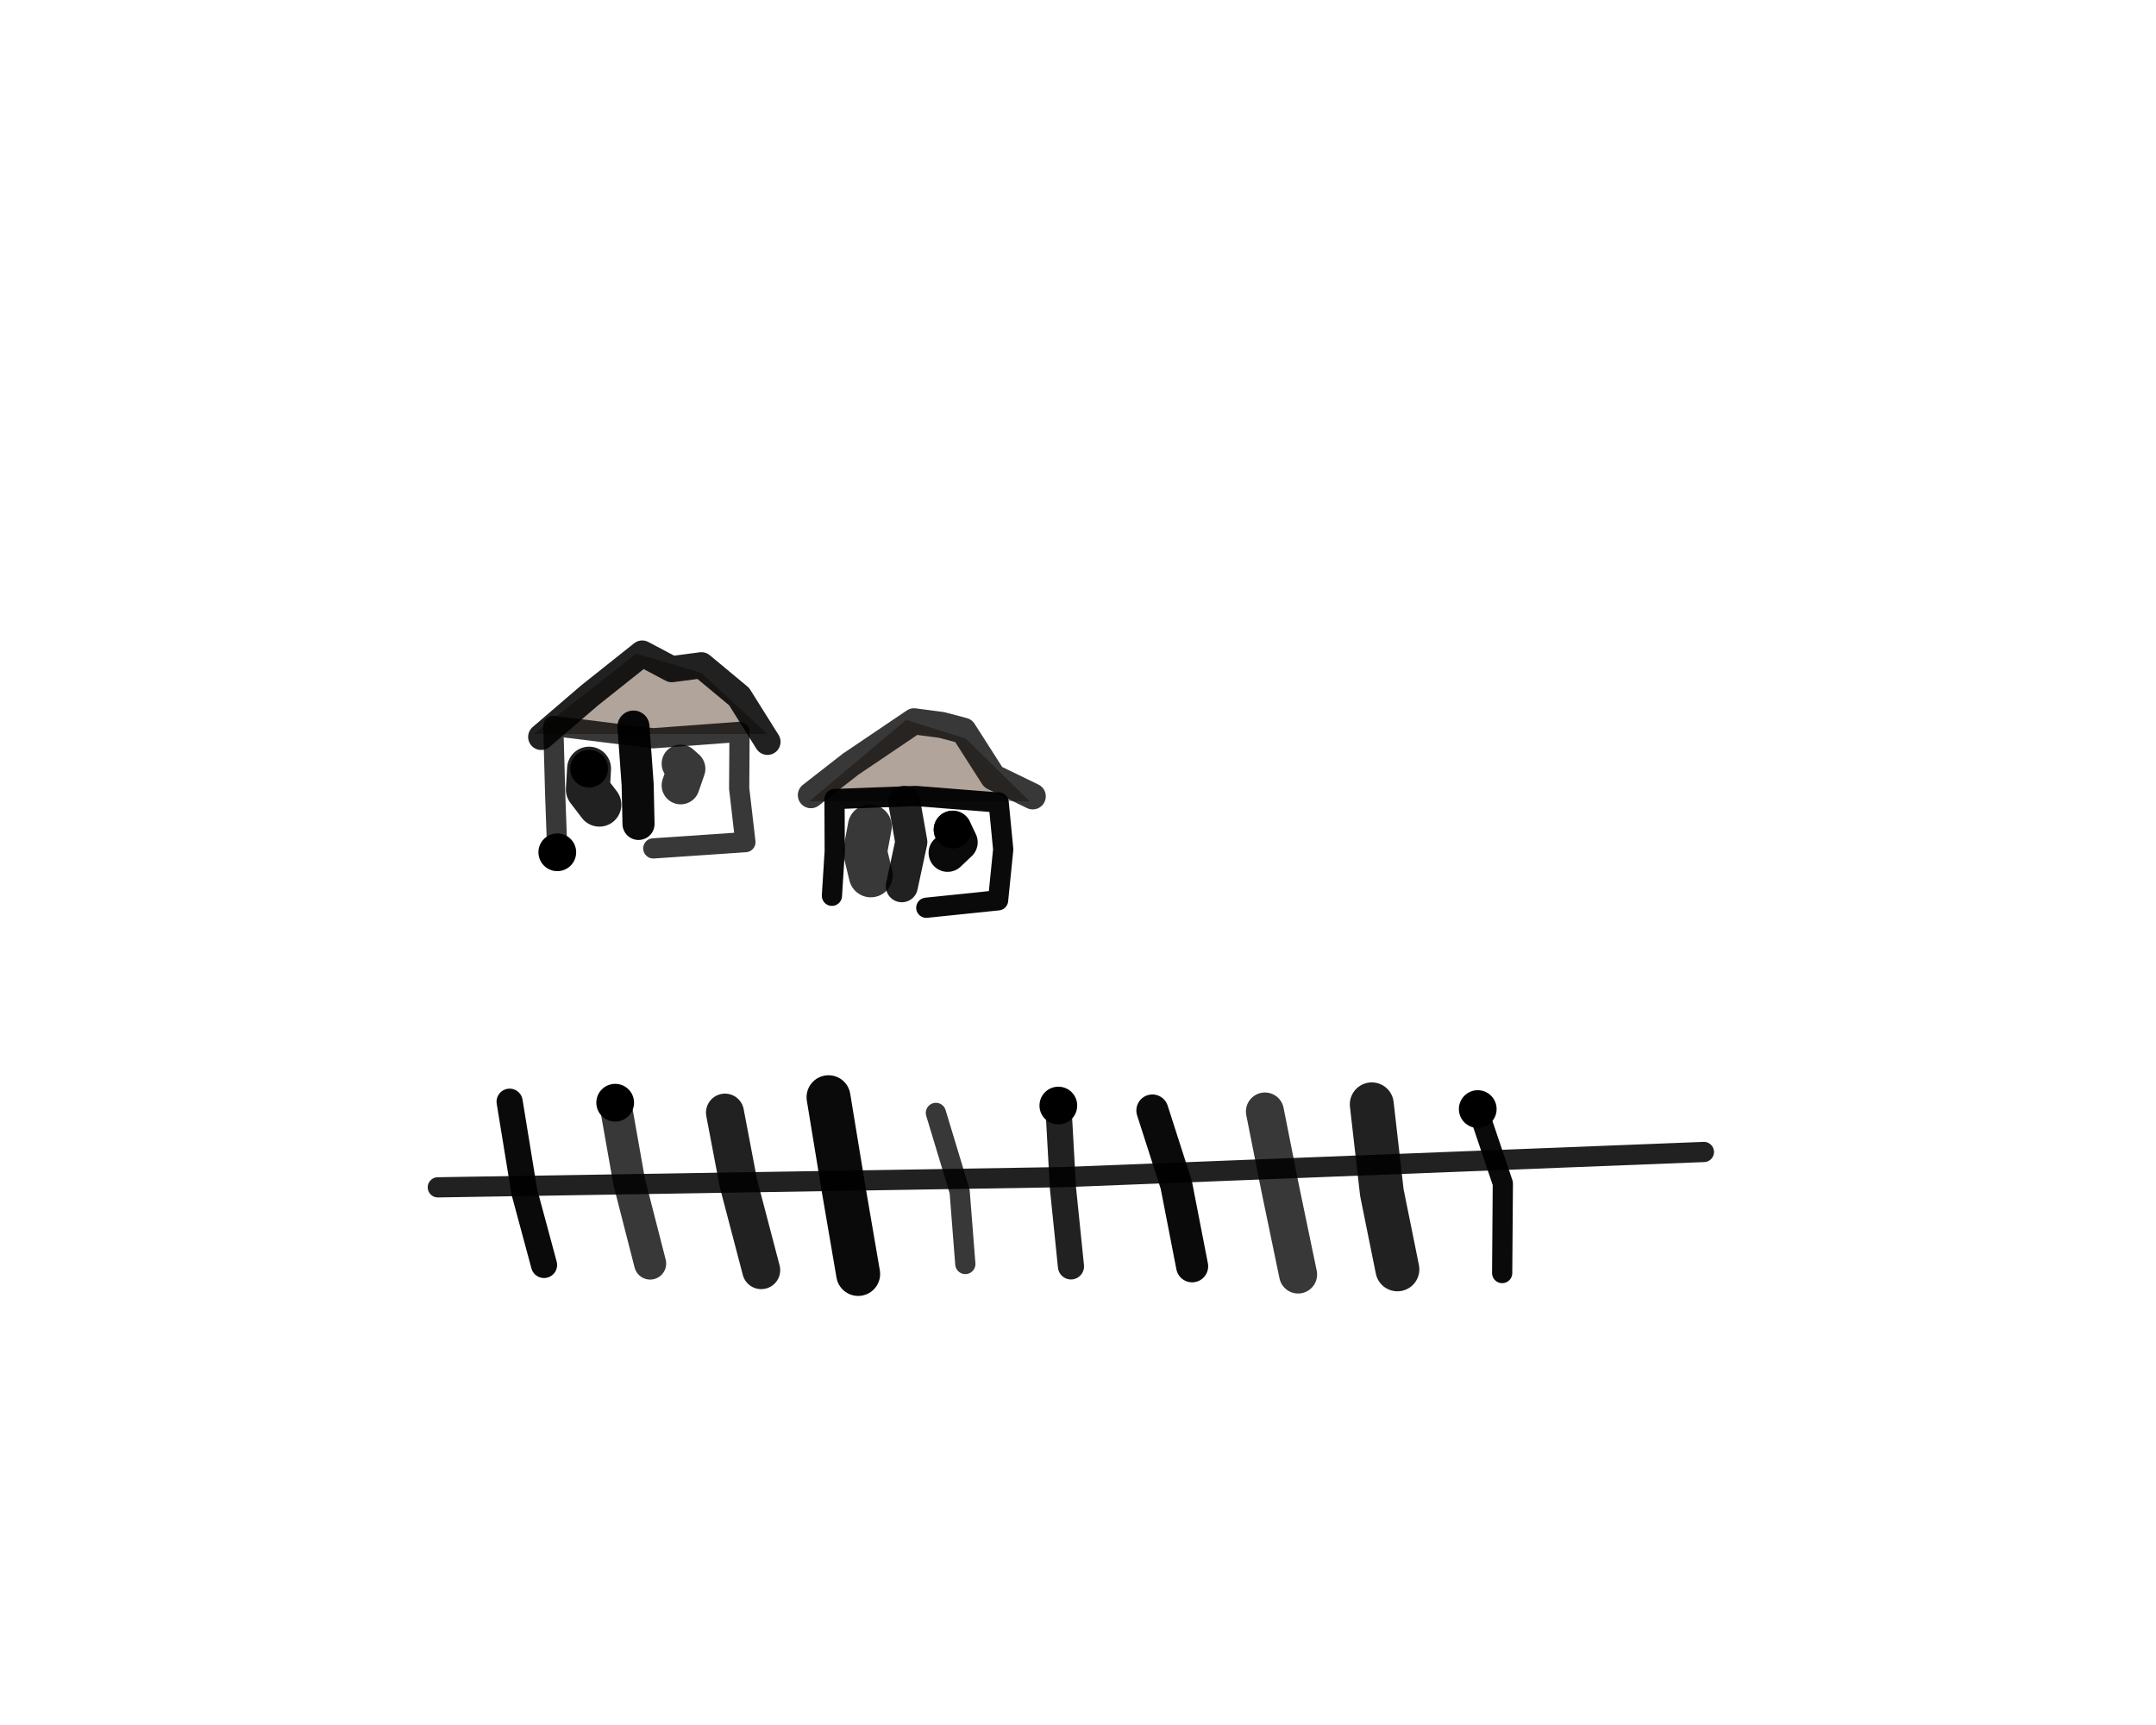
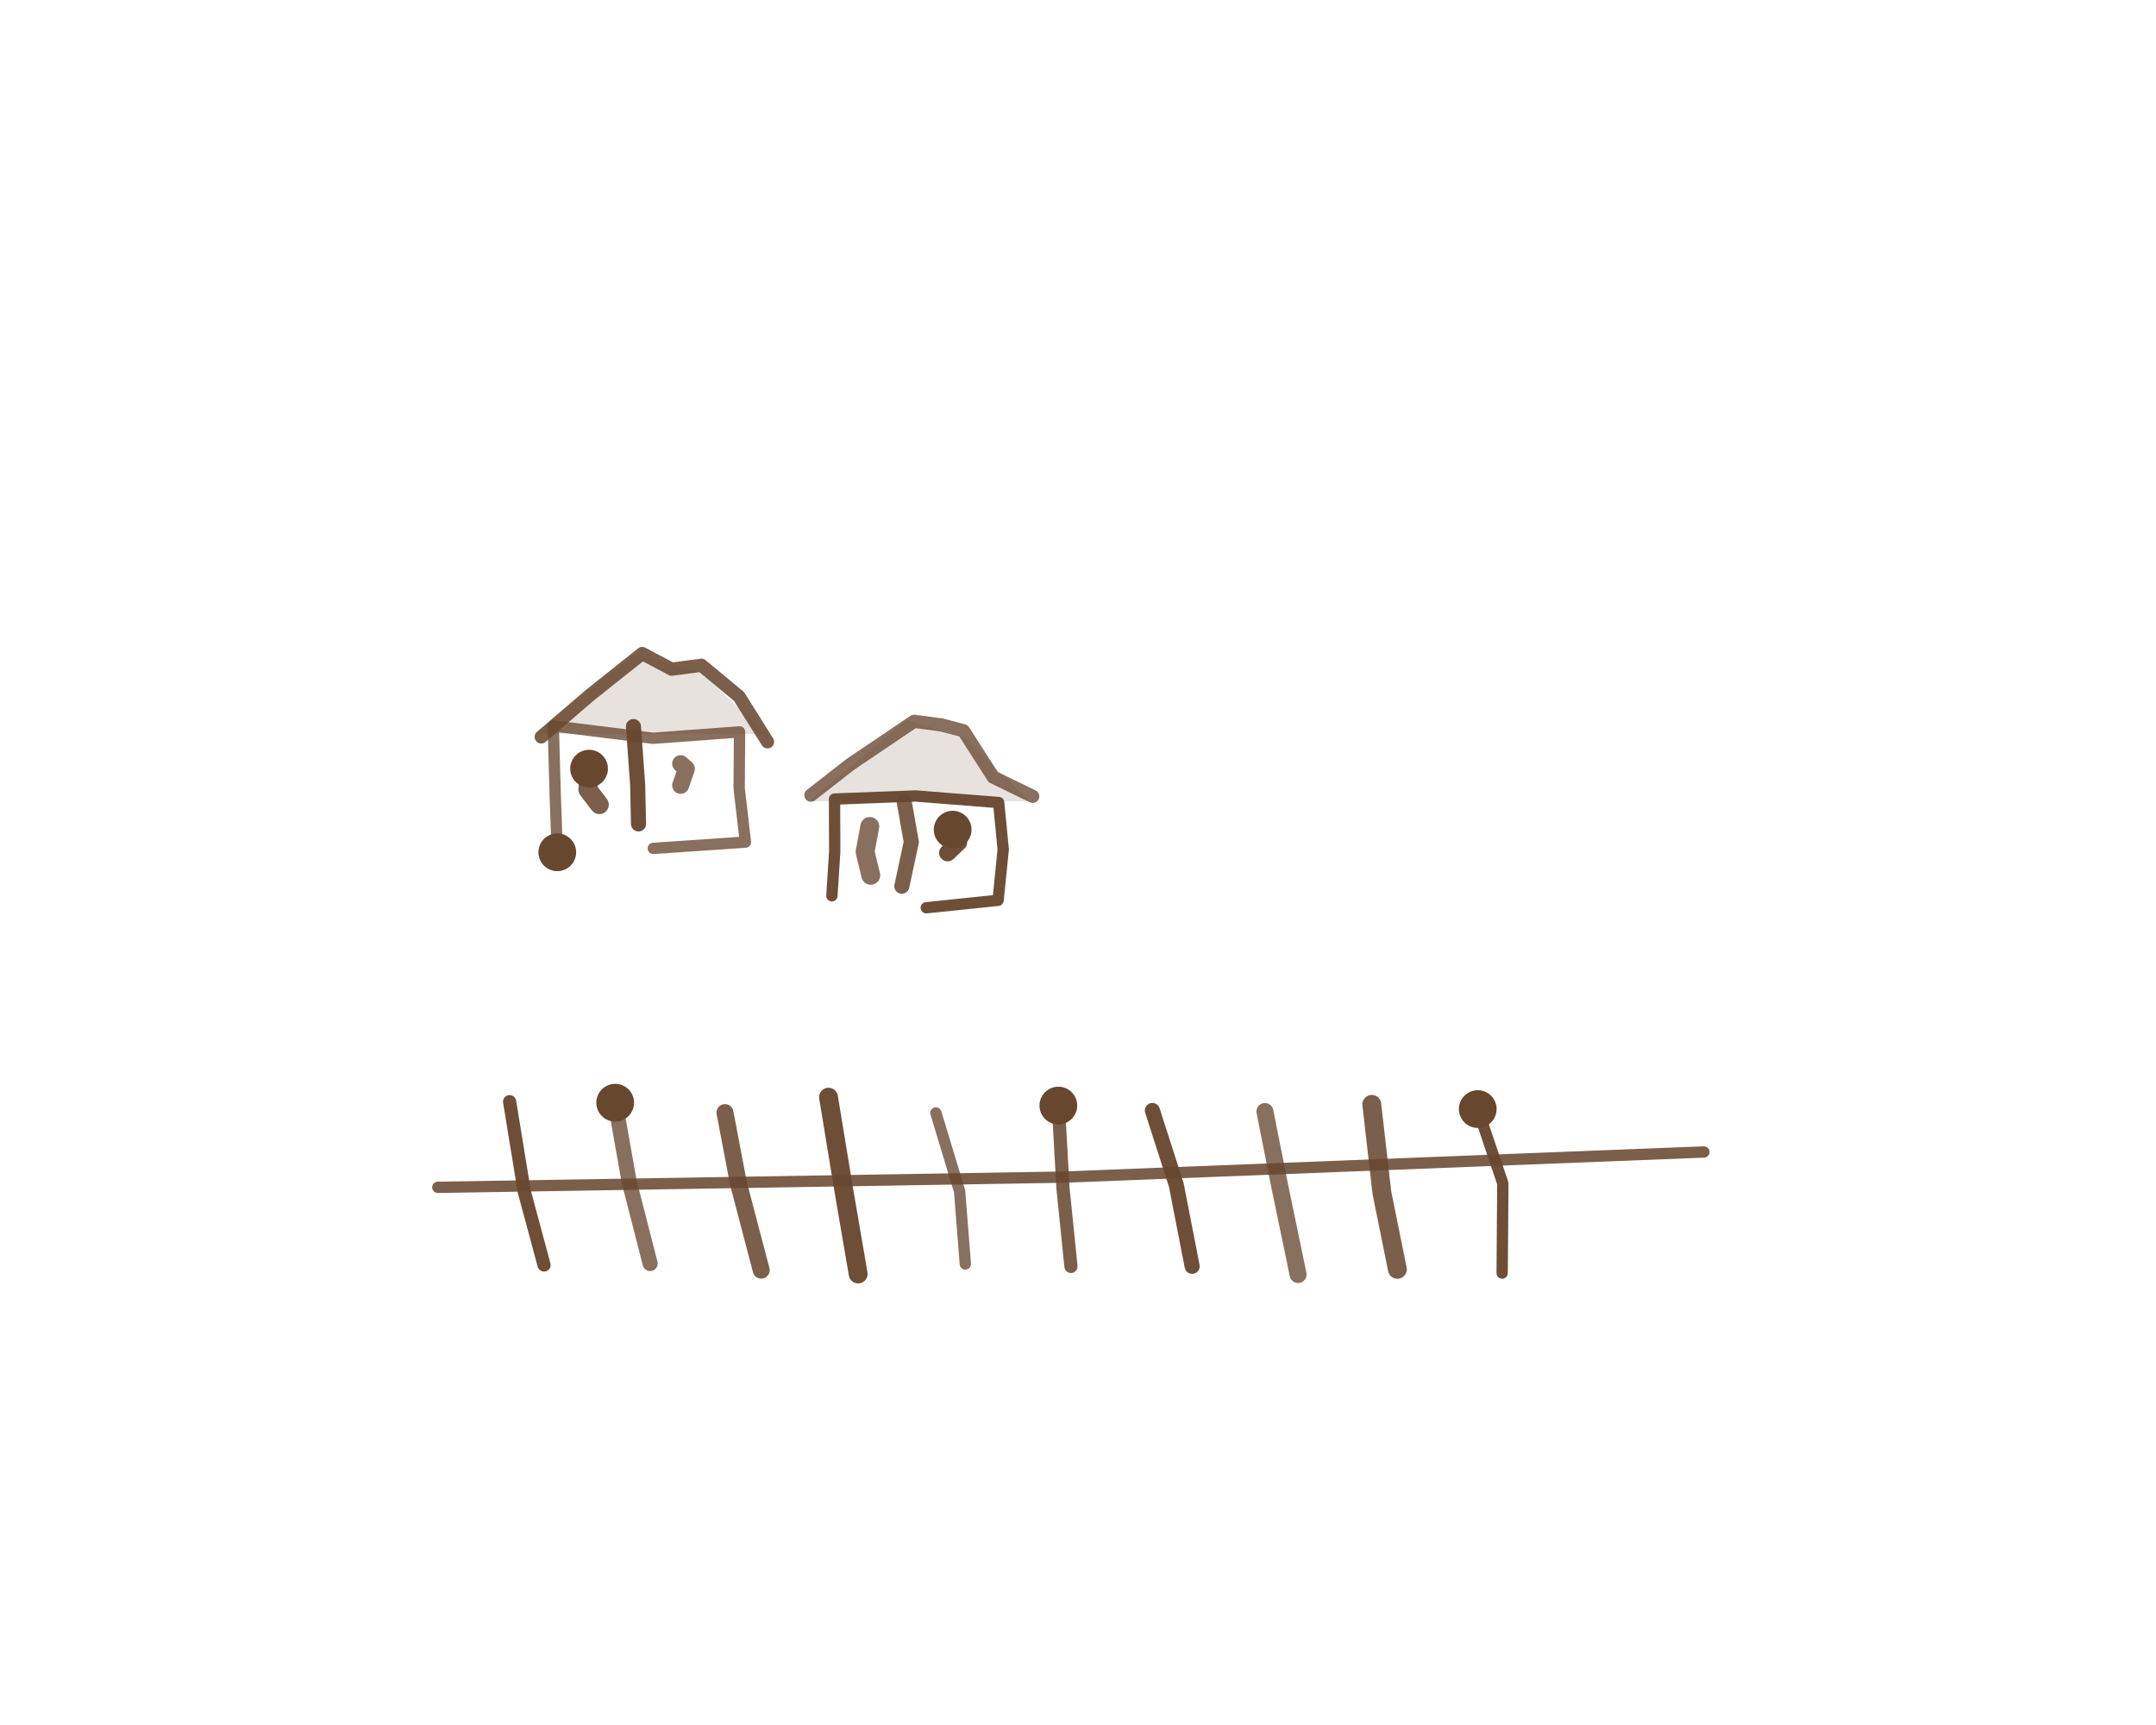
- <svg xmlns="http://www.w3.org/2000/svg" viewBox="-40 -32 80 64" fill="none" stroke="currentColor" stroke-linecap="round" stroke-linejoin="round">
-   <path d="M-20.193 -4.767 L-16.393 -7.745 L-13.993 -7.045 L-11.526 -4.767Z" fill="#654b39" fill-opacity="0.5" stroke="none" />
-   <path d="M-9.964 -2.275 L-6.375 -5.292 L-4.157 -4.592 L-1.801 -2.275Z" fill="#654b39" fill-opacity="0.5" stroke="none" />
-   <path d="M-19.321 -0.379 L-19.399 -2.524 L-19.47 -5.067 L-15.769 -4.609 L-12.559 -4.846 L-12.572 -2.745 L-12.341 -0.756 L-15.759 -0.523" stroke-width="0.75" opacity="0.78" />
-   <circle cx="-19.321" cy="-0.379" r=".7" fill="currentColor" stroke="none" />
-   <path d="M-19.918 -4.659 L-18.117 -6.204 L-16.17 -7.753 L-15.074 -7.173 L-13.973 -7.318 L-12.575 -6.156 L-11.522 -4.477" stroke-width="0.97" opacity="0.87" />
-   <path d="M-16.495 -5.043 L-16.339 -2.884 L-16.307 -1.431" stroke-width="1.19" opacity="0.96" />
-   <path d="M-14.744 -3.667 L-14.531 -3.478 L-14.744 -2.863" stroke-width="1.41" opacity="0.78" />
-   <path d="M-18.142 -3.482 L-18.187 -2.705 L-17.76 -2.146" stroke-width="1.63" opacity="0.87" />
-   <circle cx="-18.142" cy="-3.482" r=".7" fill="currentColor" stroke="none" />
-   <path d="M-9.131 1.235 L-9.027 -0.416 L-9.034 -2.354 L-6.029 -2.468 L-2.944 -2.225 L-2.775 -0.484 L-2.965 1.403 L-5.629 1.679" stroke-width="0.75" opacity="0.96" />
-   <path d="M-9.911 -2.499 L-8.439 -3.647 L-6.083 -5.238 L-5.056 -5.102 L-4.248 -4.888 L-3.147 -3.167 L-1.68 -2.455" stroke-width="0.97" opacity="0.78" />
-   <path d="M-6.448 -2.246 L-6.185 -0.76 L-6.537 0.88" stroke-width="1.19" opacity="0.87" />
-   <path d="M-4.651 -1.219 L-4.427 -0.749 L-4.839 -0.358" stroke-width="1.41" opacity="0.96" />
-   <circle cx="-4.651" cy="-1.219" r=".7" fill="currentColor" stroke="none" />
-   <path d="M-7.725 -1.338 L-7.9 -0.395 L-7.689 0.477" stroke-width="1.63" opacity="0.78" />
-   <path d="M-23.754 12.052 L-0.543 11.673 L23.224 10.74" stroke-width="0.75" opacity="0.87" />
-   <path d="M-21.09 8.875 L-20.544 12.221 L-19.813 14.932" stroke-width="0.97" opacity="0.96" />
-   <path d="M-17.173 8.912 L-16.654 11.844 L-15.876 14.879" stroke-width="1.19" opacity="0.78" />
-   <circle cx="-17.173" cy="8.912" r=".7" fill="currentColor" stroke="none" />
-   <path d="M-13.099 9.28 L-12.598 11.912 L-11.755 15.124" stroke-width="1.41" opacity="0.87" />
-   <path d="M-9.257 8.708 L-8.696 12.122 L-8.157 15.266" stroke-width="1.63" opacity="0.96" />
-   <path d="M-5.273 9.291 L-4.392 12.202 L-4.181 14.896" stroke-width="0.75" opacity="0.78" />
-   <path d="M-0.729 9.018 L-0.557 12.092 L-0.261 14.985" stroke-width="0.97" opacity="0.87" />
-   <circle cx="-0.729" cy="9.018" r=".7" fill="currentColor" stroke="none" />
-   <path d="M2.76 9.201 L3.647 11.962 L4.235 14.981" stroke-width="1.19" opacity="0.96" />
-   <path d="M6.936 9.238 L7.49 12.03 L8.167 15.286" stroke-width="1.41" opacity="0.78" />
-   <path d="M10.901 8.973 L11.275 12.247 L11.851 15.094" stroke-width="1.63" opacity="0.87" />
-   <path d="M14.833 9.148 L15.764 11.908 L15.739 15.232" stroke-width="0.75" opacity="0.96" />
-   <circle cx="14.833" cy="9.148" r=".7" fill="currentColor" stroke="none" />
+ <svg xmlns="http://www.w3.org/2000/svg" viewBox="-40 -32 80 64" fill="none" stroke="#68472f" stroke-linecap="round" stroke-linejoin="round">
+   <path d="M-20.193 -4.767 L-16.393 -7.745 L-13.993 -7.045 L-11.526 -4.767Z" fill="#68472f" fill-opacity="0.16" stroke="none" />
+   <path d="M-9.964 -2.275 L-6.375 -5.292 L-4.157 -4.592 L-1.801 -2.275Z" fill="#68472f" fill-opacity="0.16" stroke="none" />
+   <path d="M-19.321 -0.379 L-19.399 -2.524 L-19.47 -5.067 L-15.769 -4.609 L-12.559 -4.846 L-12.572 -2.745 L-12.341 -0.756 L-15.759 -0.523" stroke-width="0.42" opacity="0.78" />
+   <circle cx="-19.321" cy="-0.379" r=".7" fill="#68472f" stroke="none" />
+   <path d="M-19.918 -4.659 L-18.117 -6.204 L-16.17 -7.753 L-15.074 -7.173 L-13.973 -7.318 L-12.575 -6.156 L-11.522 -4.477" stroke-width="0.49" opacity="0.87" />
+   <path d="M-16.495 -5.043 L-16.339 -2.884 L-16.307 -1.431" stroke-width="0.56" opacity="0.96" />
+   <path d="M-14.744 -3.667 L-14.531 -3.478 L-14.744 -2.863" stroke-width="0.63" opacity="0.78" />
+   <path d="M-18.142 -3.482 L-18.187 -2.705 L-17.76 -2.146" stroke-width="0.70" opacity="0.87" />
+   <circle cx="-18.142" cy="-3.482" r=".7" fill="#68472f" stroke="none" />
+   <path d="M-9.131 1.235 L-9.027 -0.416 L-9.034 -2.354 L-6.029 -2.468 L-2.944 -2.225 L-2.775 -0.484 L-2.965 1.403 L-5.629 1.679" stroke-width="0.42" opacity="0.96" />
+   <path d="M-9.911 -2.499 L-8.439 -3.647 L-6.083 -5.238 L-5.056 -5.102 L-4.248 -4.888 L-3.147 -3.167 L-1.68 -2.455" stroke-width="0.49" opacity="0.78" />
+   <path d="M-6.448 -2.246 L-6.185 -0.76 L-6.537 0.88" stroke-width="0.56" opacity="0.87" />
+   <path d="M-4.651 -1.219 L-4.427 -0.749 L-4.839 -0.358" stroke-width="0.63" opacity="0.96" />
+   <circle cx="-4.651" cy="-1.219" r=".7" fill="#68472f" stroke="none" />
+   <path d="M-7.725 -1.338 L-7.9 -0.395 L-7.689 0.477" stroke-width="0.70" opacity="0.78" />
+   <path d="M-23.754 12.052 L-0.543 11.673 L23.224 10.74" stroke-width="0.42" opacity="0.87" />
+   <path d="M-21.09 8.875 L-20.544 12.221 L-19.813 14.932" stroke-width="0.49" opacity="0.96" />
+   <path d="M-17.173 8.912 L-16.654 11.844 L-15.876 14.879" stroke-width="0.56" opacity="0.78" />
+   <circle cx="-17.173" cy="8.912" r=".7" fill="#68472f" stroke="none" />
+   <path d="M-13.099 9.28 L-12.598 11.912 L-11.755 15.124" stroke-width="0.63" opacity="0.87" />
+   <path d="M-9.257 8.708 L-8.696 12.122 L-8.157 15.266" stroke-width="0.70" opacity="0.96" />
+   <path d="M-5.273 9.291 L-4.392 12.202 L-4.181 14.896" stroke-width="0.42" opacity="0.78" />
+   <path d="M-0.729 9.018 L-0.557 12.092 L-0.261 14.985" stroke-width="0.49" opacity="0.87" />
+   <circle cx="-0.729" cy="9.018" r=".7" fill="#68472f" stroke="none" />
+   <path d="M2.76 9.201 L3.647 11.962 L4.235 14.981" stroke-width="0.56" opacity="0.96" />
+   <path d="M6.936 9.238 L7.49 12.03 L8.167 15.286" stroke-width="0.63" opacity="0.78" />
+   <path d="M10.901 8.973 L11.275 12.247 L11.851 15.094" stroke-width="0.70" opacity="0.87" />
+   <path d="M14.833 9.148 L15.764 11.908 L15.739 15.232" stroke-width="0.42" opacity="0.96" />
+   <circle cx="14.833" cy="9.148" r=".7" fill="#68472f" stroke="none" />
</svg>
